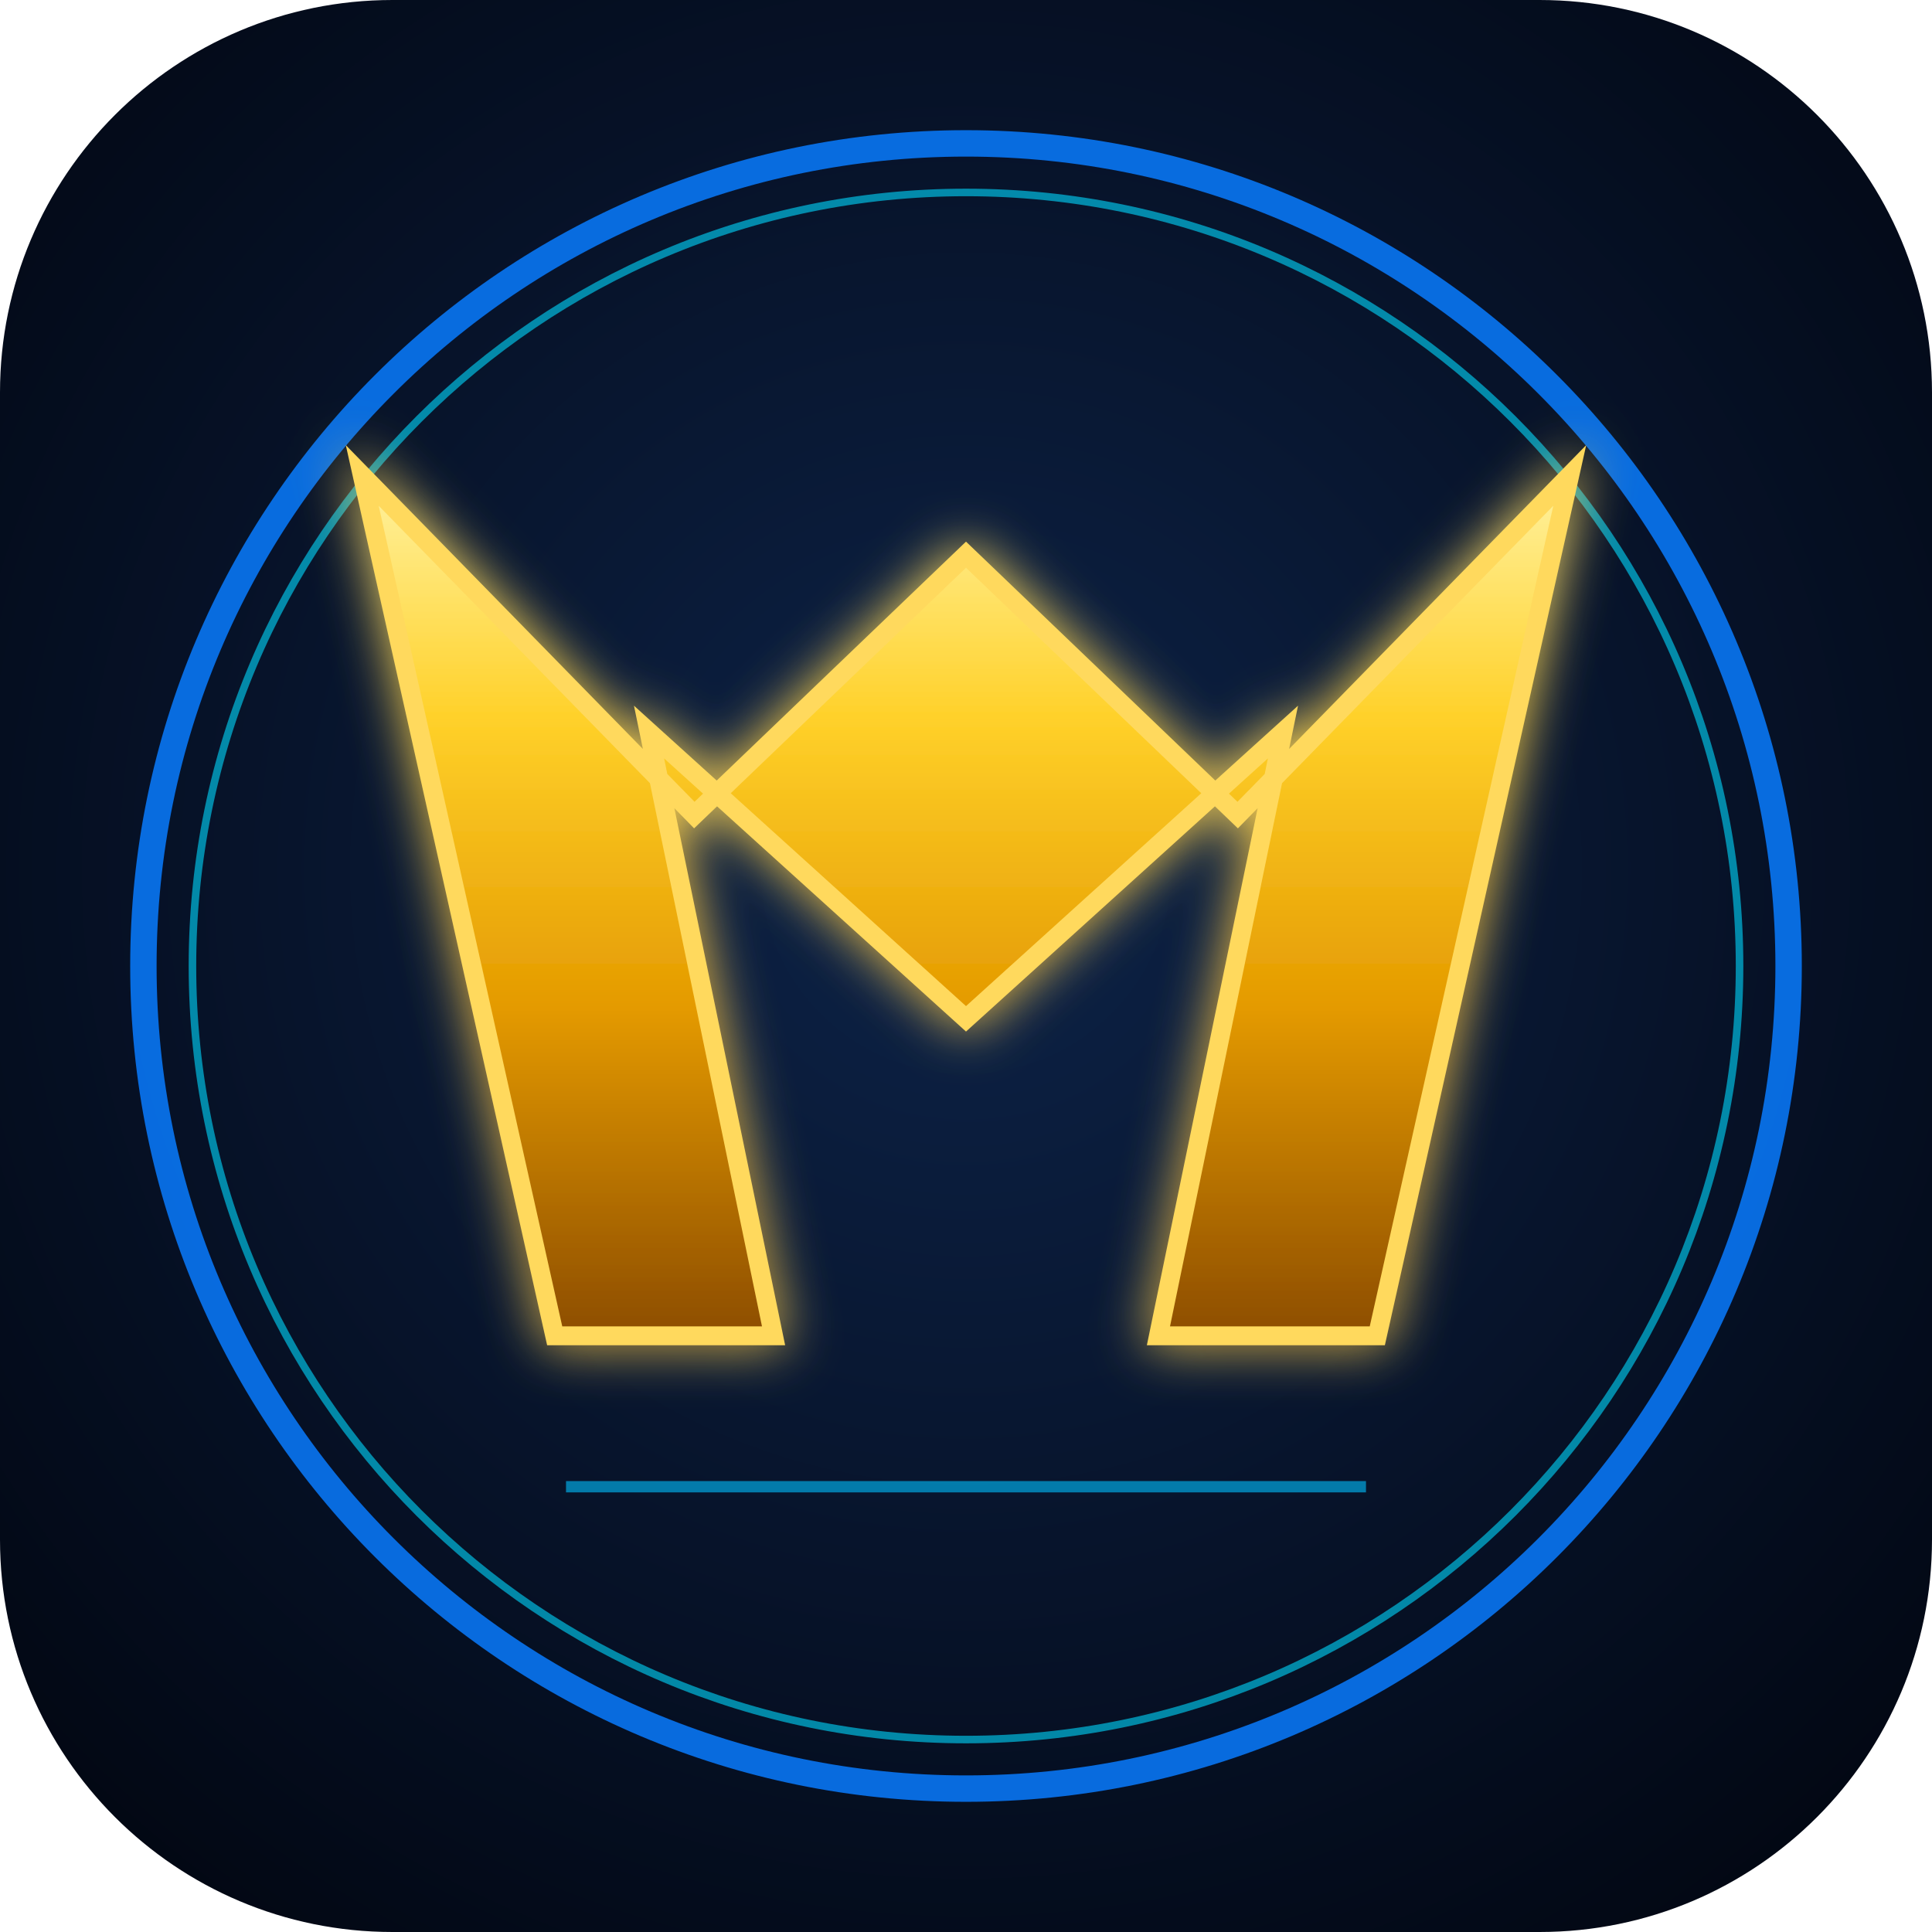
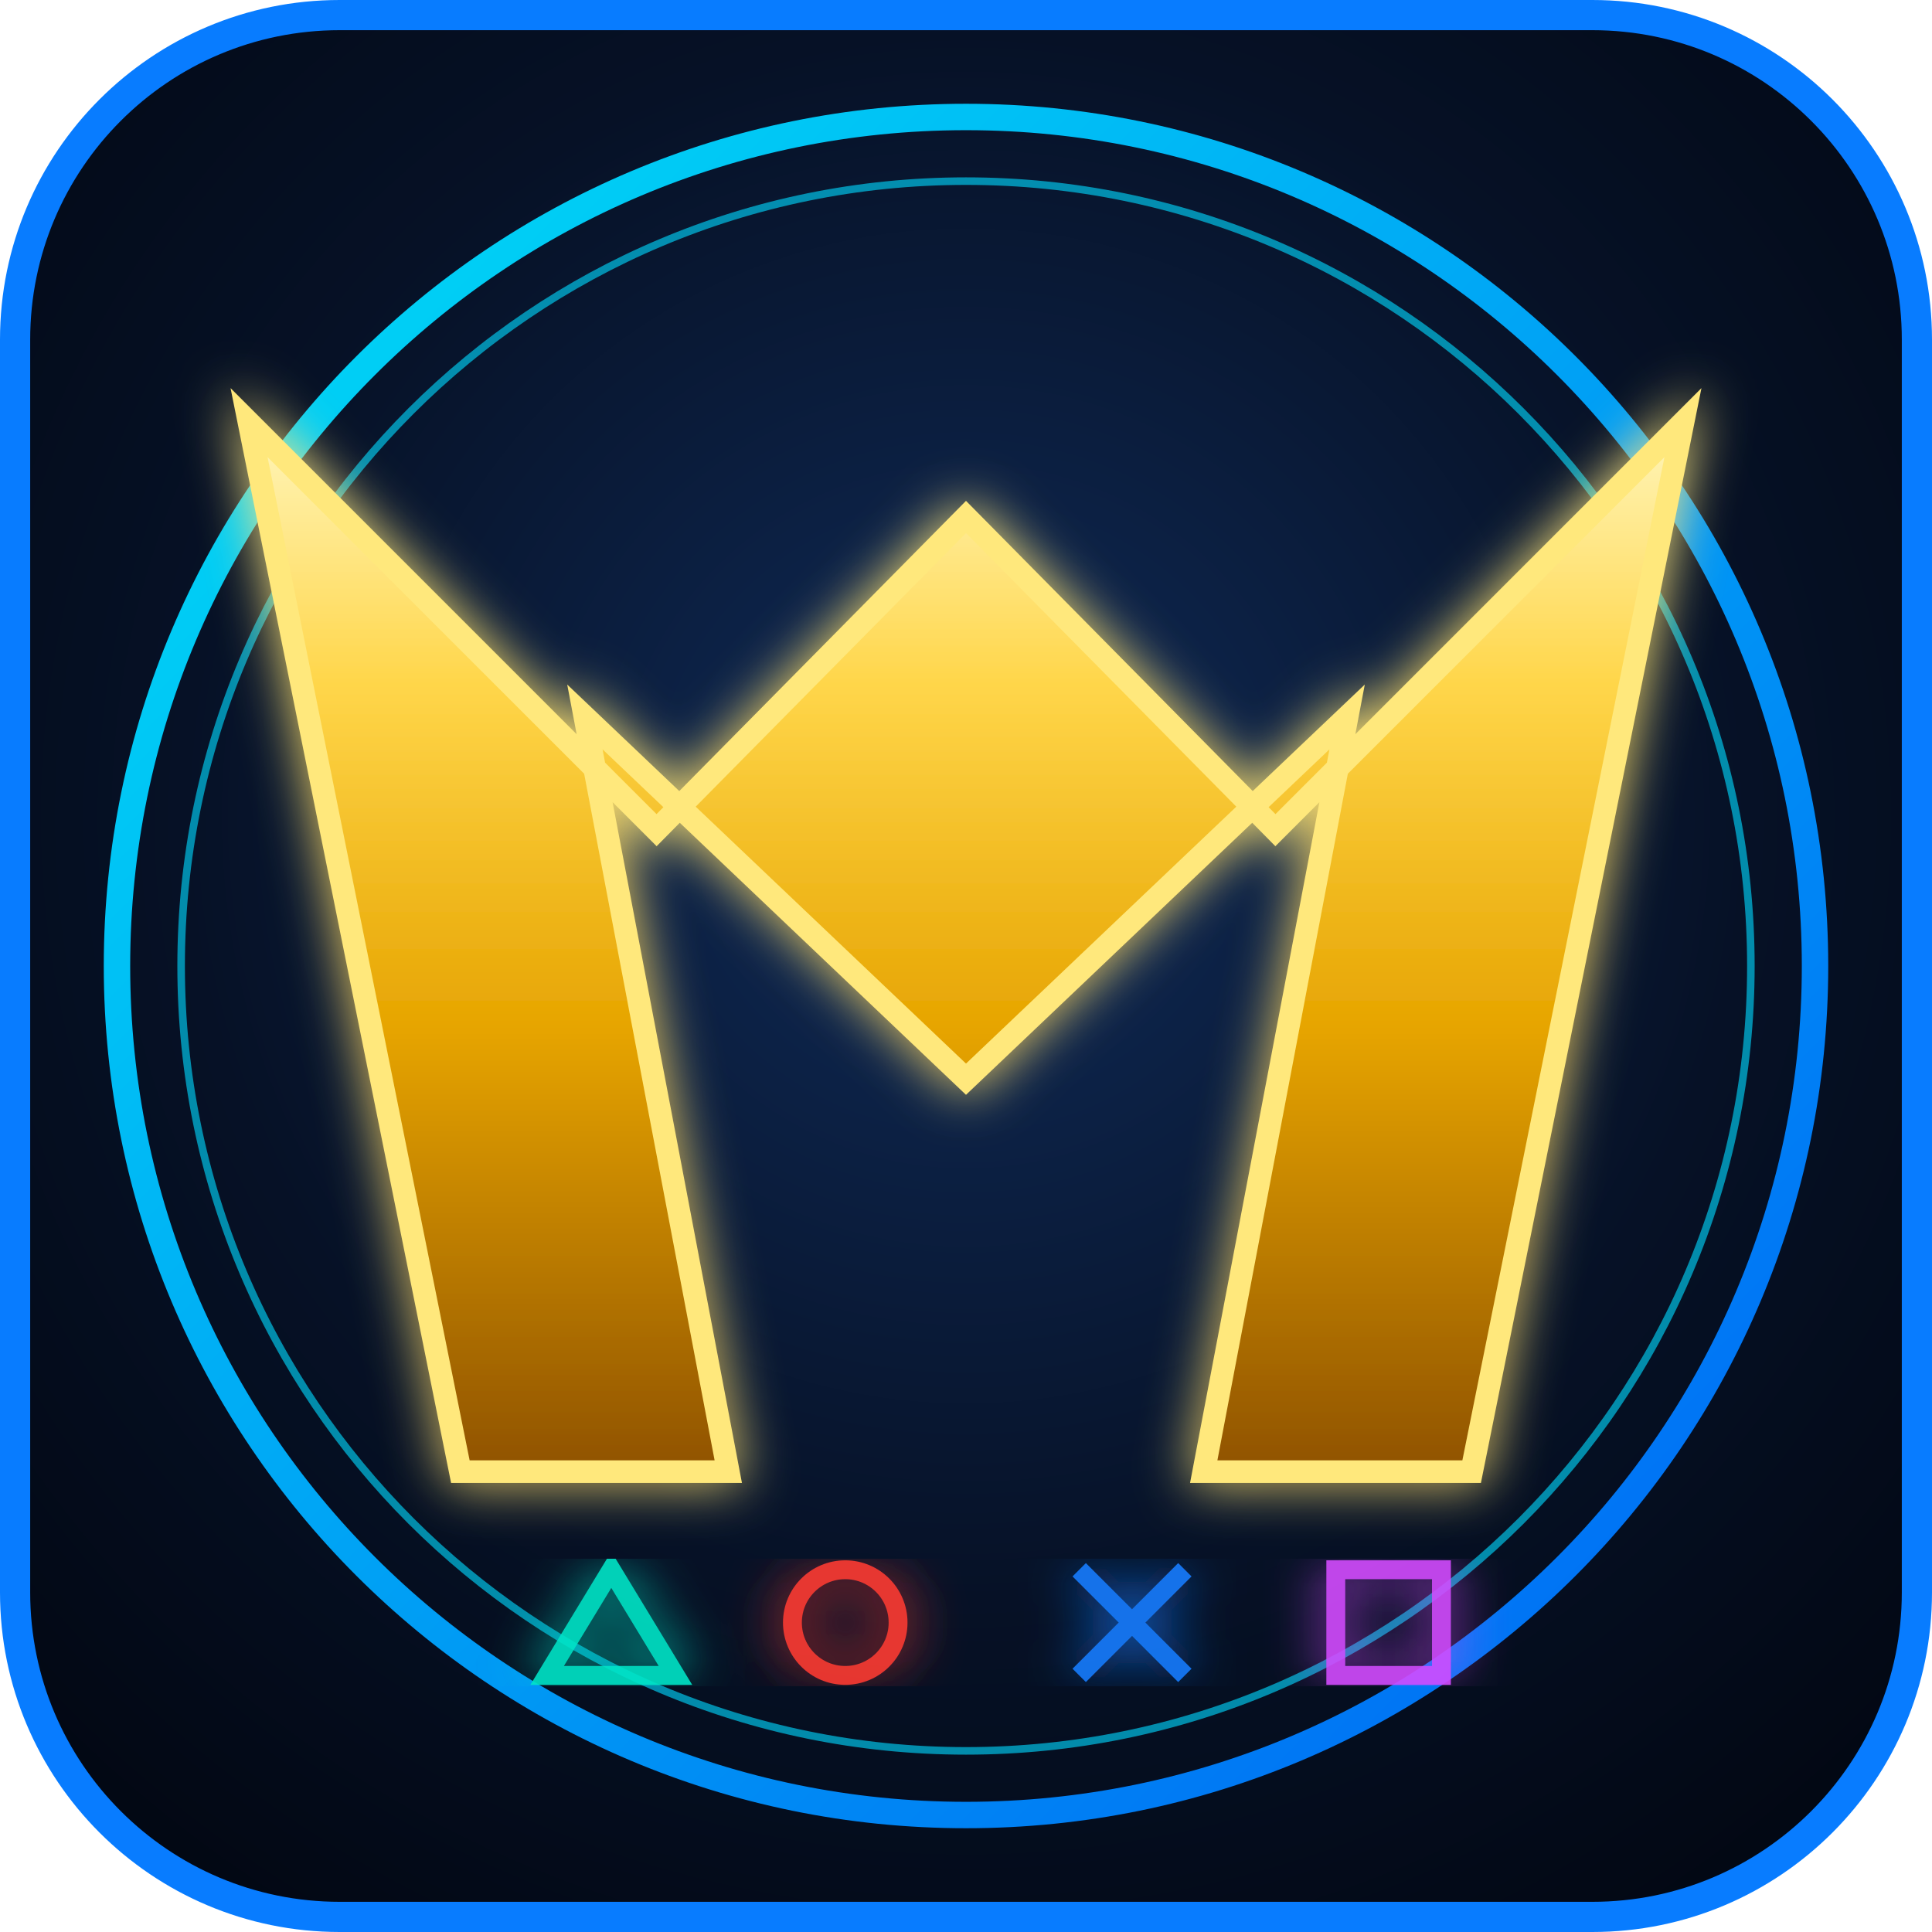
<svg xmlns="http://www.w3.org/2000/svg" viewBox="0 0 512 512">
  <defs>
-     <radialGradient id="bg" cx="50%" cy="45%" r="68%">
-       <stop offset="0" stop-color="#0d2348" />
-       <stop offset=".62" stop-color="#061126" />
+     <radialGradient id="bg" cx="50%" cy="42%" r="72%">
+       <stop offset="0" stop-color="#102b58" />
+       <stop offset=".58" stop-color="#061126" />
      <stop offset="1" stop-color="#020712" />
    </radialGradient>
    <linearGradient id="gold" x1="0" y1="0" x2="0" y2="1">
-       <stop stop-color="#fff2a0" />
-       <stop offset=".28" stop-color="#ffd12a" />
-       <stop offset=".62" stop-color="#e49a00" />
-       <stop offset="1" stop-color="#8d4d00" />
+       <stop offset="0" stop-color="#fff6bd" />
+       <stop offset=".25" stop-color="#ffd64a" />
+       <stop offset=".58" stop-color="#e6a400" />
+       <stop offset="1" stop-color="#8f5200" />
+     </linearGradient>
+     <linearGradient id="blue" x1="0" y1="0" x2="1" y2="1">
+       <stop offset="0" stop-color="#00eaff" />
+       <stop offset="1" stop-color="#0067ff" />
    </linearGradient>
    <filter id="glow">
      <feGaussianBlur stdDeviation="7" result="b" />
      <feMerge>
        <feMergeNode in="b" />
        <feMergeNode in="SourceGraphic" />
      </feMerge>
    </filter>
  </defs>
-   <rect width="512" height="512" rx="104" fill="url(#bg)" />
-   <circle cx="256" cy="256" r="218" fill="none" stroke="#087bff" stroke-width="7" opacity=".85" />
-   <circle cx="256" cy="256" r="205" fill="none" stroke="#00d9ff" stroke-width="2" opacity=".6" />
-   <path d="M96 126 L184 216 L256 147 L328 216 L416 126 L365 354 L307 354 L340 194 L256 270 L172 194 L205 354 L147 354 Z" fill="url(#gold)" stroke="#ffd95d" stroke-width="5" filter="url(#glow)" />
-   <path d="M150 394h212" stroke="#00bfff" stroke-width="3" opacity=".6" />
+   <rect x="4" y="4" width="504" height="504" rx="86" fill="url(#bg)" stroke="#087cff" stroke-width="8" />
+   <circle cx="256" cy="256" r="225" fill="none" stroke="url(#blue)" stroke-width="7" opacity=".95" />
+   <circle cx="256" cy="256" r="208" fill="none" stroke="#00d9ff" stroke-width="2" opacity=".62" />
+   <path d="M66 112 L174 220 L256 137 L338 220 L446 112 L390 390 L319 390 L357 190 L256 286 L155 190 L193 390 L122 390 Z" fill="url(#gold)" stroke="#ffe87b" stroke-width="6" filter="url(#glow)" />
+   <g fill="none" stroke-width="5" opacity=".9" filter="url(#glow)">
+     <path d="M145 444l17-28 17 28z" stroke="#00e5c8" />
+     <circle cx="224" cy="430" r="14" stroke="#ff3b30" />
+     <path d="M286 416l28 28m0-28l-28 28" stroke="#147cff" />
+     <rect x="354" y="416" width="28" height="28" stroke="#d44cff" />
+   </g>
</svg>
